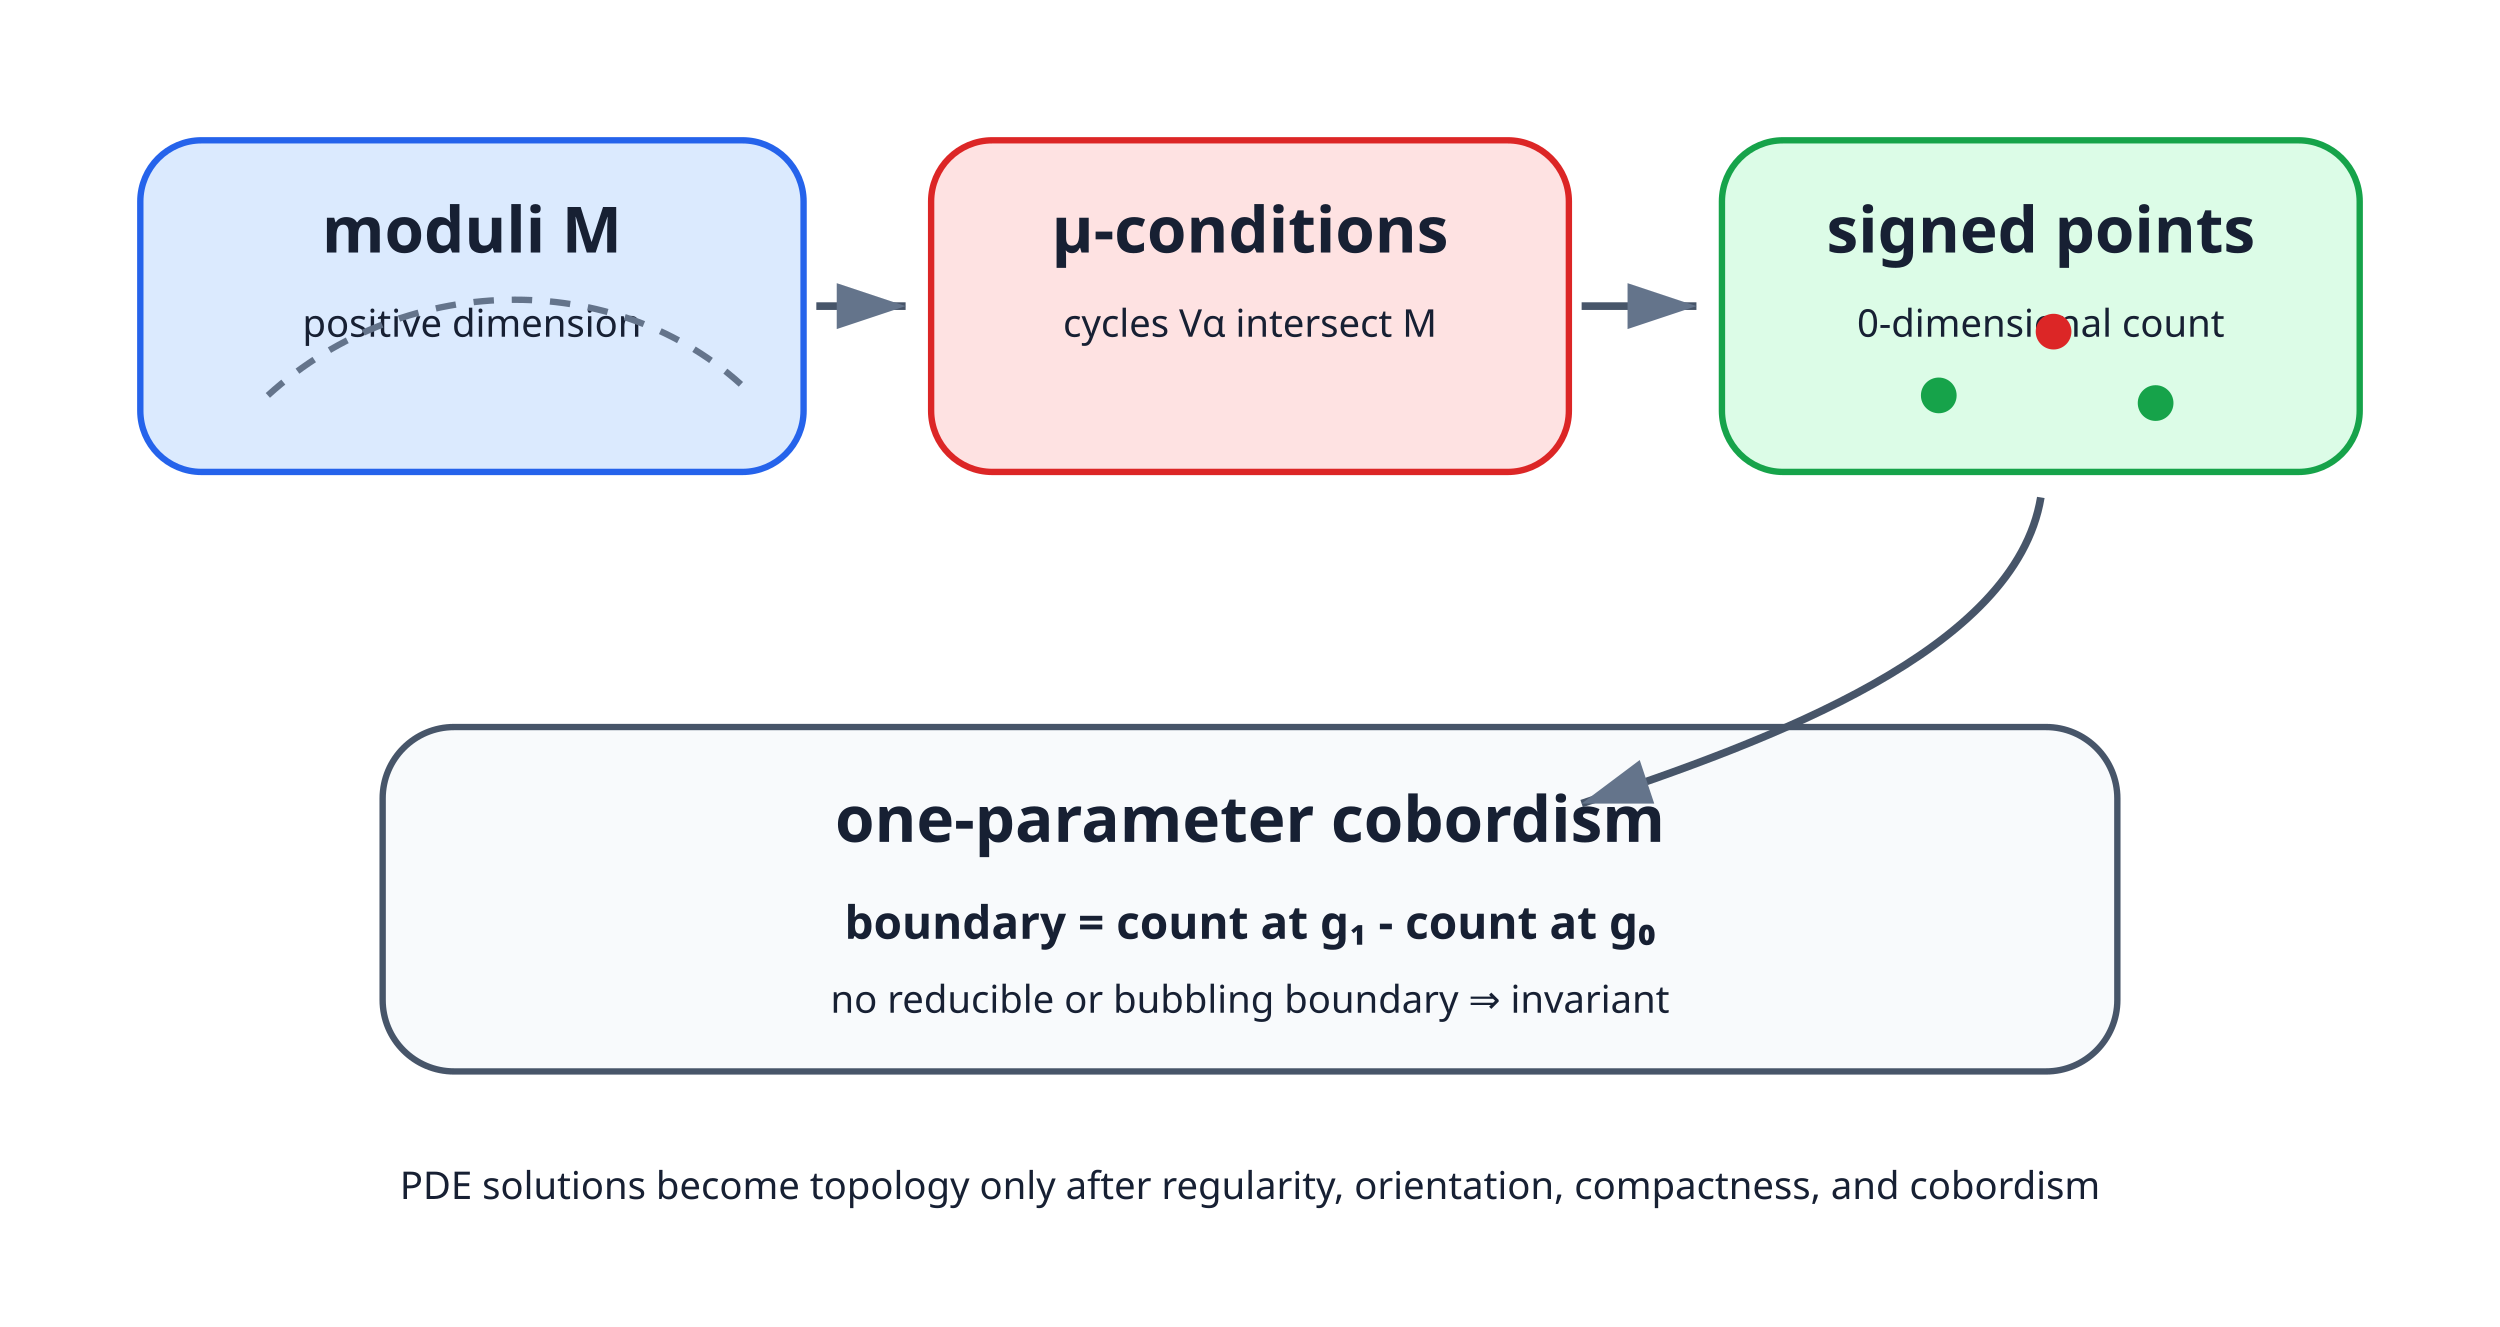
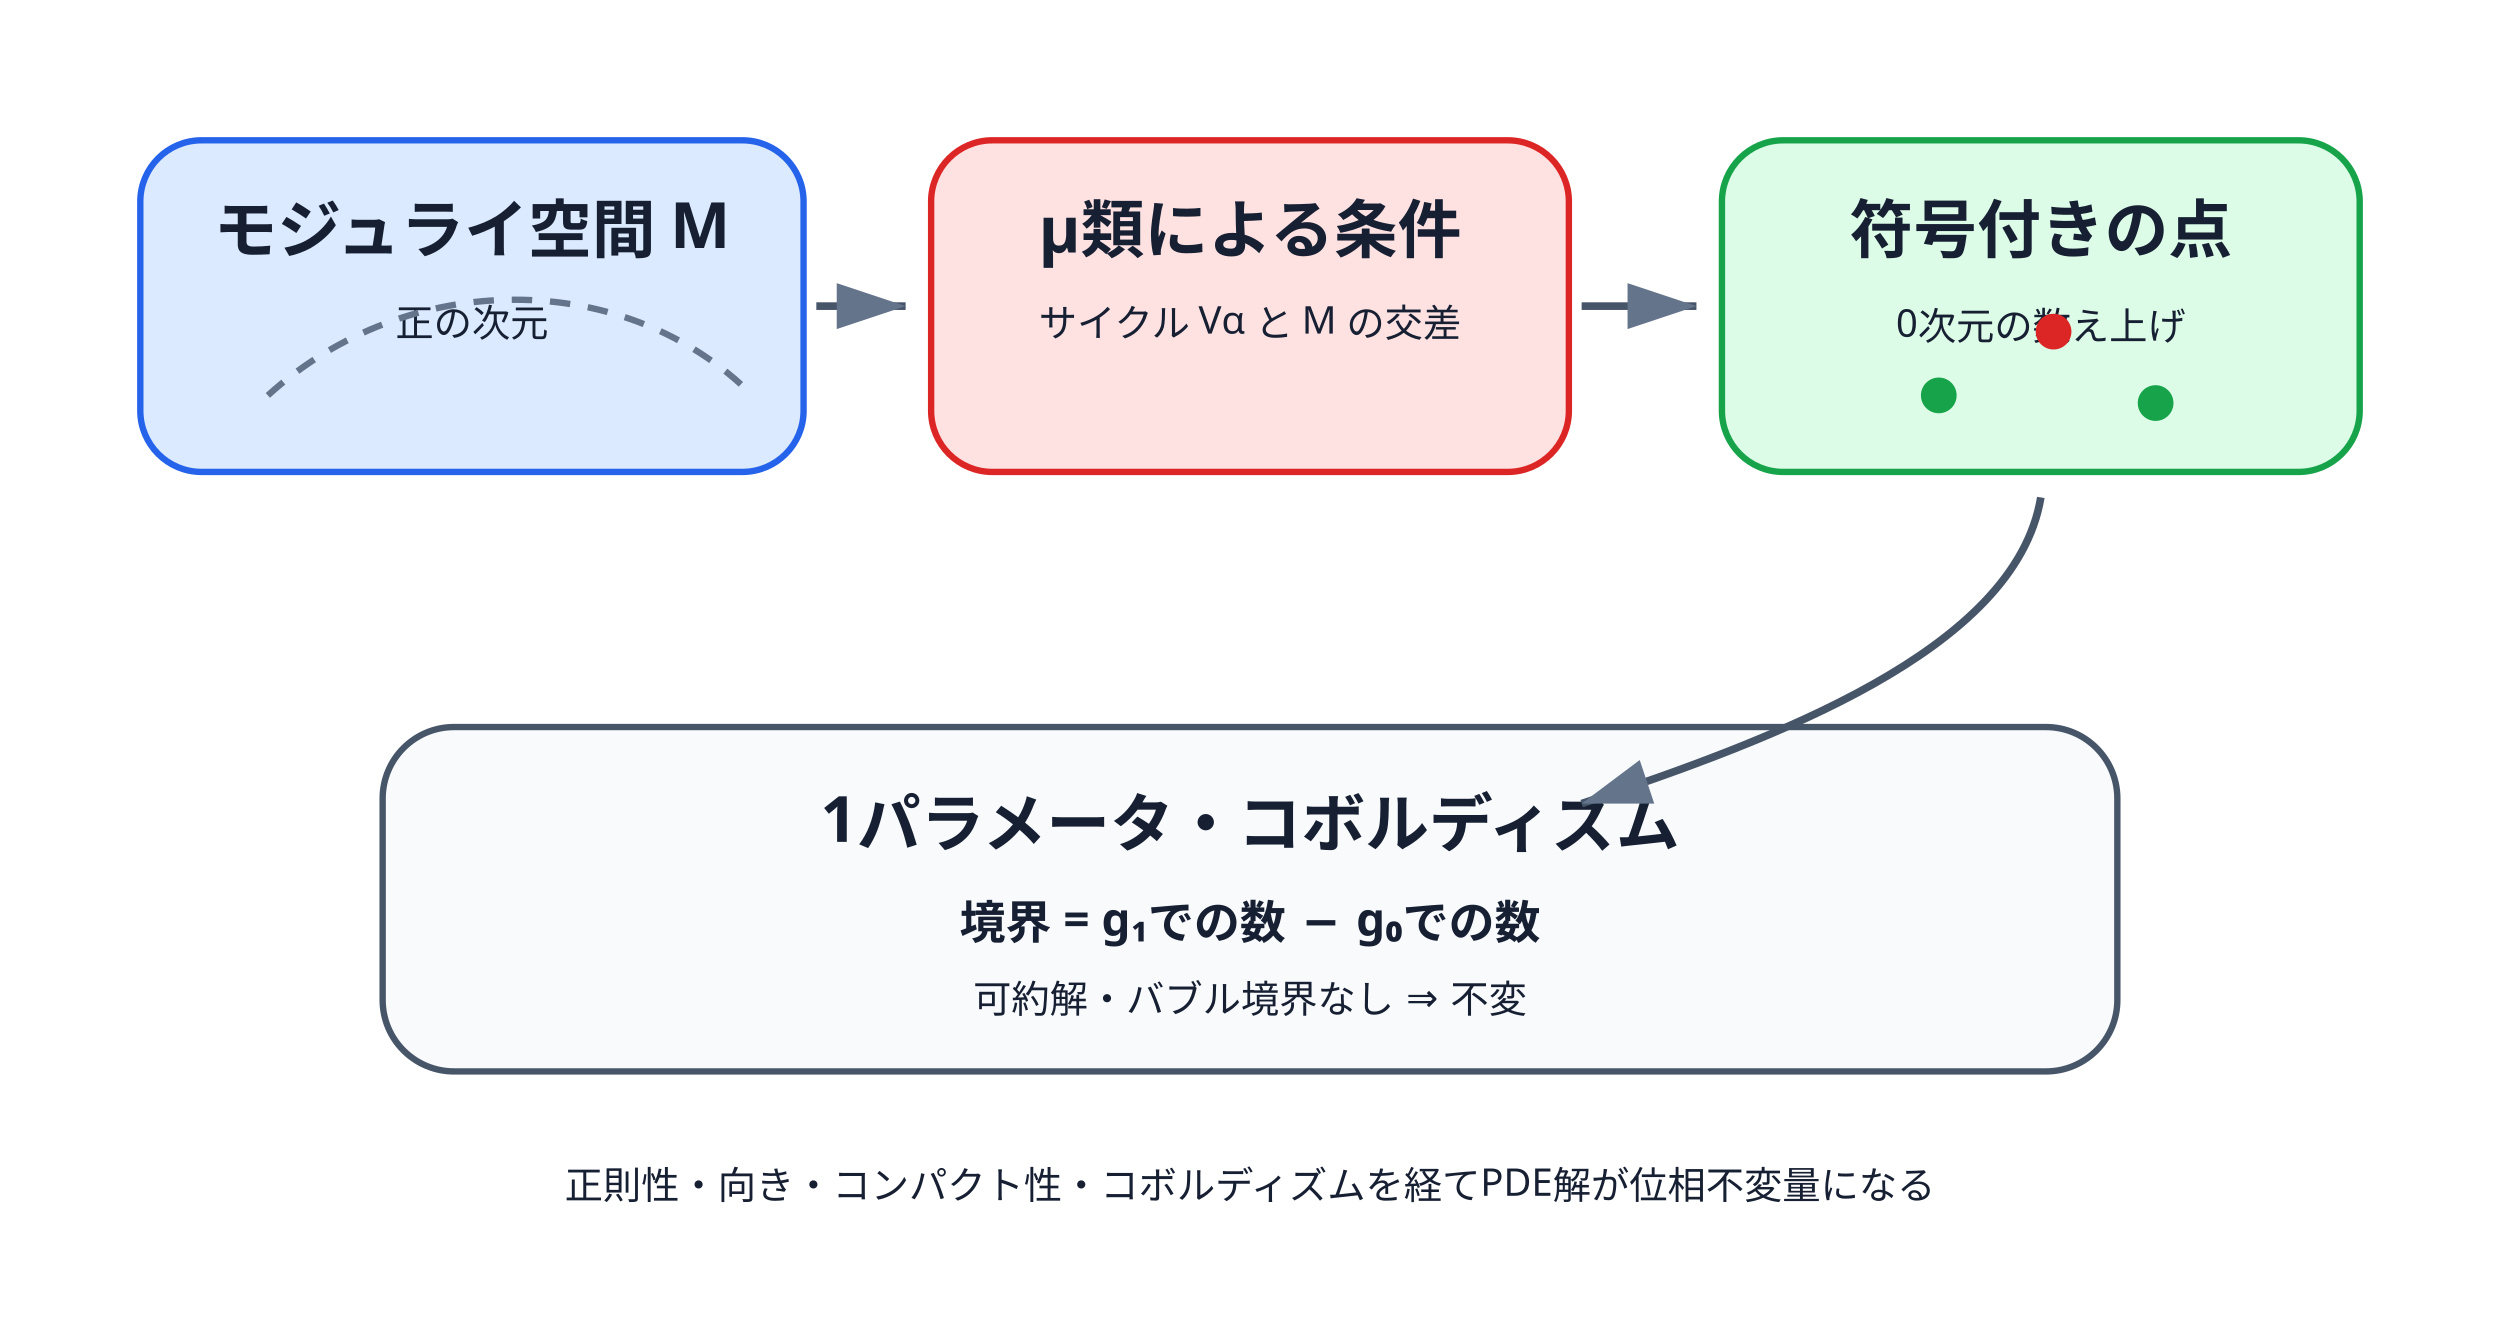
<svg xmlns="http://www.w3.org/2000/svg" viewBox="0 0 980 520" role="img" aria-labelledby="title desc">
  <style>
text{font-family:system-ui,sans-serif;fill:#172033}.box{fill:#f8fafc;stroke:#475569;stroke-width:2.5}.blue{fill:#dbeafe;stroke:#2563eb;stroke-width:2.5}.red{fill:#fee2e2;stroke:#dc2626;stroke-width:2.5}.green{fill:#dcfce7;stroke:#16a34a;stroke-width:2.5}.line{fill:none;stroke:#475569;stroke-width:3}.dash{fill:none;stroke:#64748b;stroke-width:2.5;stroke-dasharray:8 7}.title{font-size:25px;font-weight:700}.label{font-size:18px;font-weight:600}.small{font-size:15px}@media(prefers-color-scheme:dark){text{fill:#f1f5f9}.box{fill:#1e293b;stroke:#cbd5e1}.blue{fill:#172554;stroke:#60a5fa}.red{fill:#450a0a;stroke:#f87171}.green{fill:#052e16;stroke:#4ade80}.line,.dash{stroke:#cbd5e1}}</style>
  <defs>
    <marker id="a" markerWidth="10" markerHeight="10" refX="9" refY="3" orient="auto">
      <path d="M0,0 L0,6 L9,3 z" fill="#64748b" />
    </marker>
  </defs>
  <rect class="blue" x="55" y="55" width="260" height="130" rx="24" />
-   <text class="title" x="185" y="99" text-anchor="middle">moduli M</text>
-   <text class="small" x="185" y="132" text-anchor="middle">positive dimension</text>
+   <text class="title" x="185" y="99" text-anchor="middle">モジュライ空間 M</text>
+   <text class="small" x="185" y="132" text-anchor="middle">正の次元</text>
  <path class="dash" d="M105 155 C160 105 245 105 295 155" />
  <rect class="red" x="365" y="55" width="250" height="130" rx="24" />
-   <text class="title" x="490" y="99" text-anchor="middle">μ-conditions</text>
-   <text class="small" x="490" y="132" text-anchor="middle">cycles Vα intersect M</text>
+   <text class="title" x="490" y="99" text-anchor="middle">μ類による条件</text>
+   <text class="small" x="490" y="132" text-anchor="middle">サイクル Vα と M の交差</text>
  <rect class="green" x="675" y="55" width="250" height="130" rx="24" />
-   <text class="title" x="800" y="99" text-anchor="middle">signed points</text>
-   <text class="small" x="800" y="132" text-anchor="middle">0-dimensional count</text>
+   <text class="title" x="800" y="99" text-anchor="middle">符号付きの点</text>
+   <text class="small" x="800" y="132" text-anchor="middle">0次元の数え上げ</text>
  <circle cx="760" cy="155" r="7" fill="#16a34a" />
  <circle cx="805" cy="130" r="7" fill="#dc2626" />
  <circle cx="845" cy="158" r="7" fill="#16a34a" />
  <path class="line" d="M320 120 H355" marker-end="url(#a)" />
  <path class="line" d="M620 120 H665" marker-end="url(#a)" />
  <rect class="box" x="150" y="285" width="680" height="135" rx="28" />
-   <text class="title" x="490" y="330" text-anchor="middle">one-parameter cobordism</text>
-   <text class="label" x="490" y="368" text-anchor="middle">boundary = count at g₁ - count at g₀</text>
-   <text class="small" x="490" y="397" text-anchor="middle">no reducible or bubbling boundary ⇒ invariant</text>
+   <text class="title" x="490" y="330" text-anchor="middle">1パラメータ・コボルディズム</text>
+   <text class="label" x="490" y="368" text-anchor="middle">境界 = g₁での数 − g₀での数</text>
+   <text class="small" x="490" y="397" text-anchor="middle">可約解・バブル境界なし ⇒ 不変</text>
  <path class="line" d="M800 195 C790 255 695 290 620 315" marker-end="url(#a)" />
-   <text class="small" x="490" y="470" text-anchor="middle">PDE solutions become topology only after regularity, orientation, compactness, and cobordism</text>
+   <text class="small" x="490" y="470" text-anchor="middle">正則性・向き・コンパクト性・コボルディズムを経てPDE解が位相不変量になる</text>
</svg>
